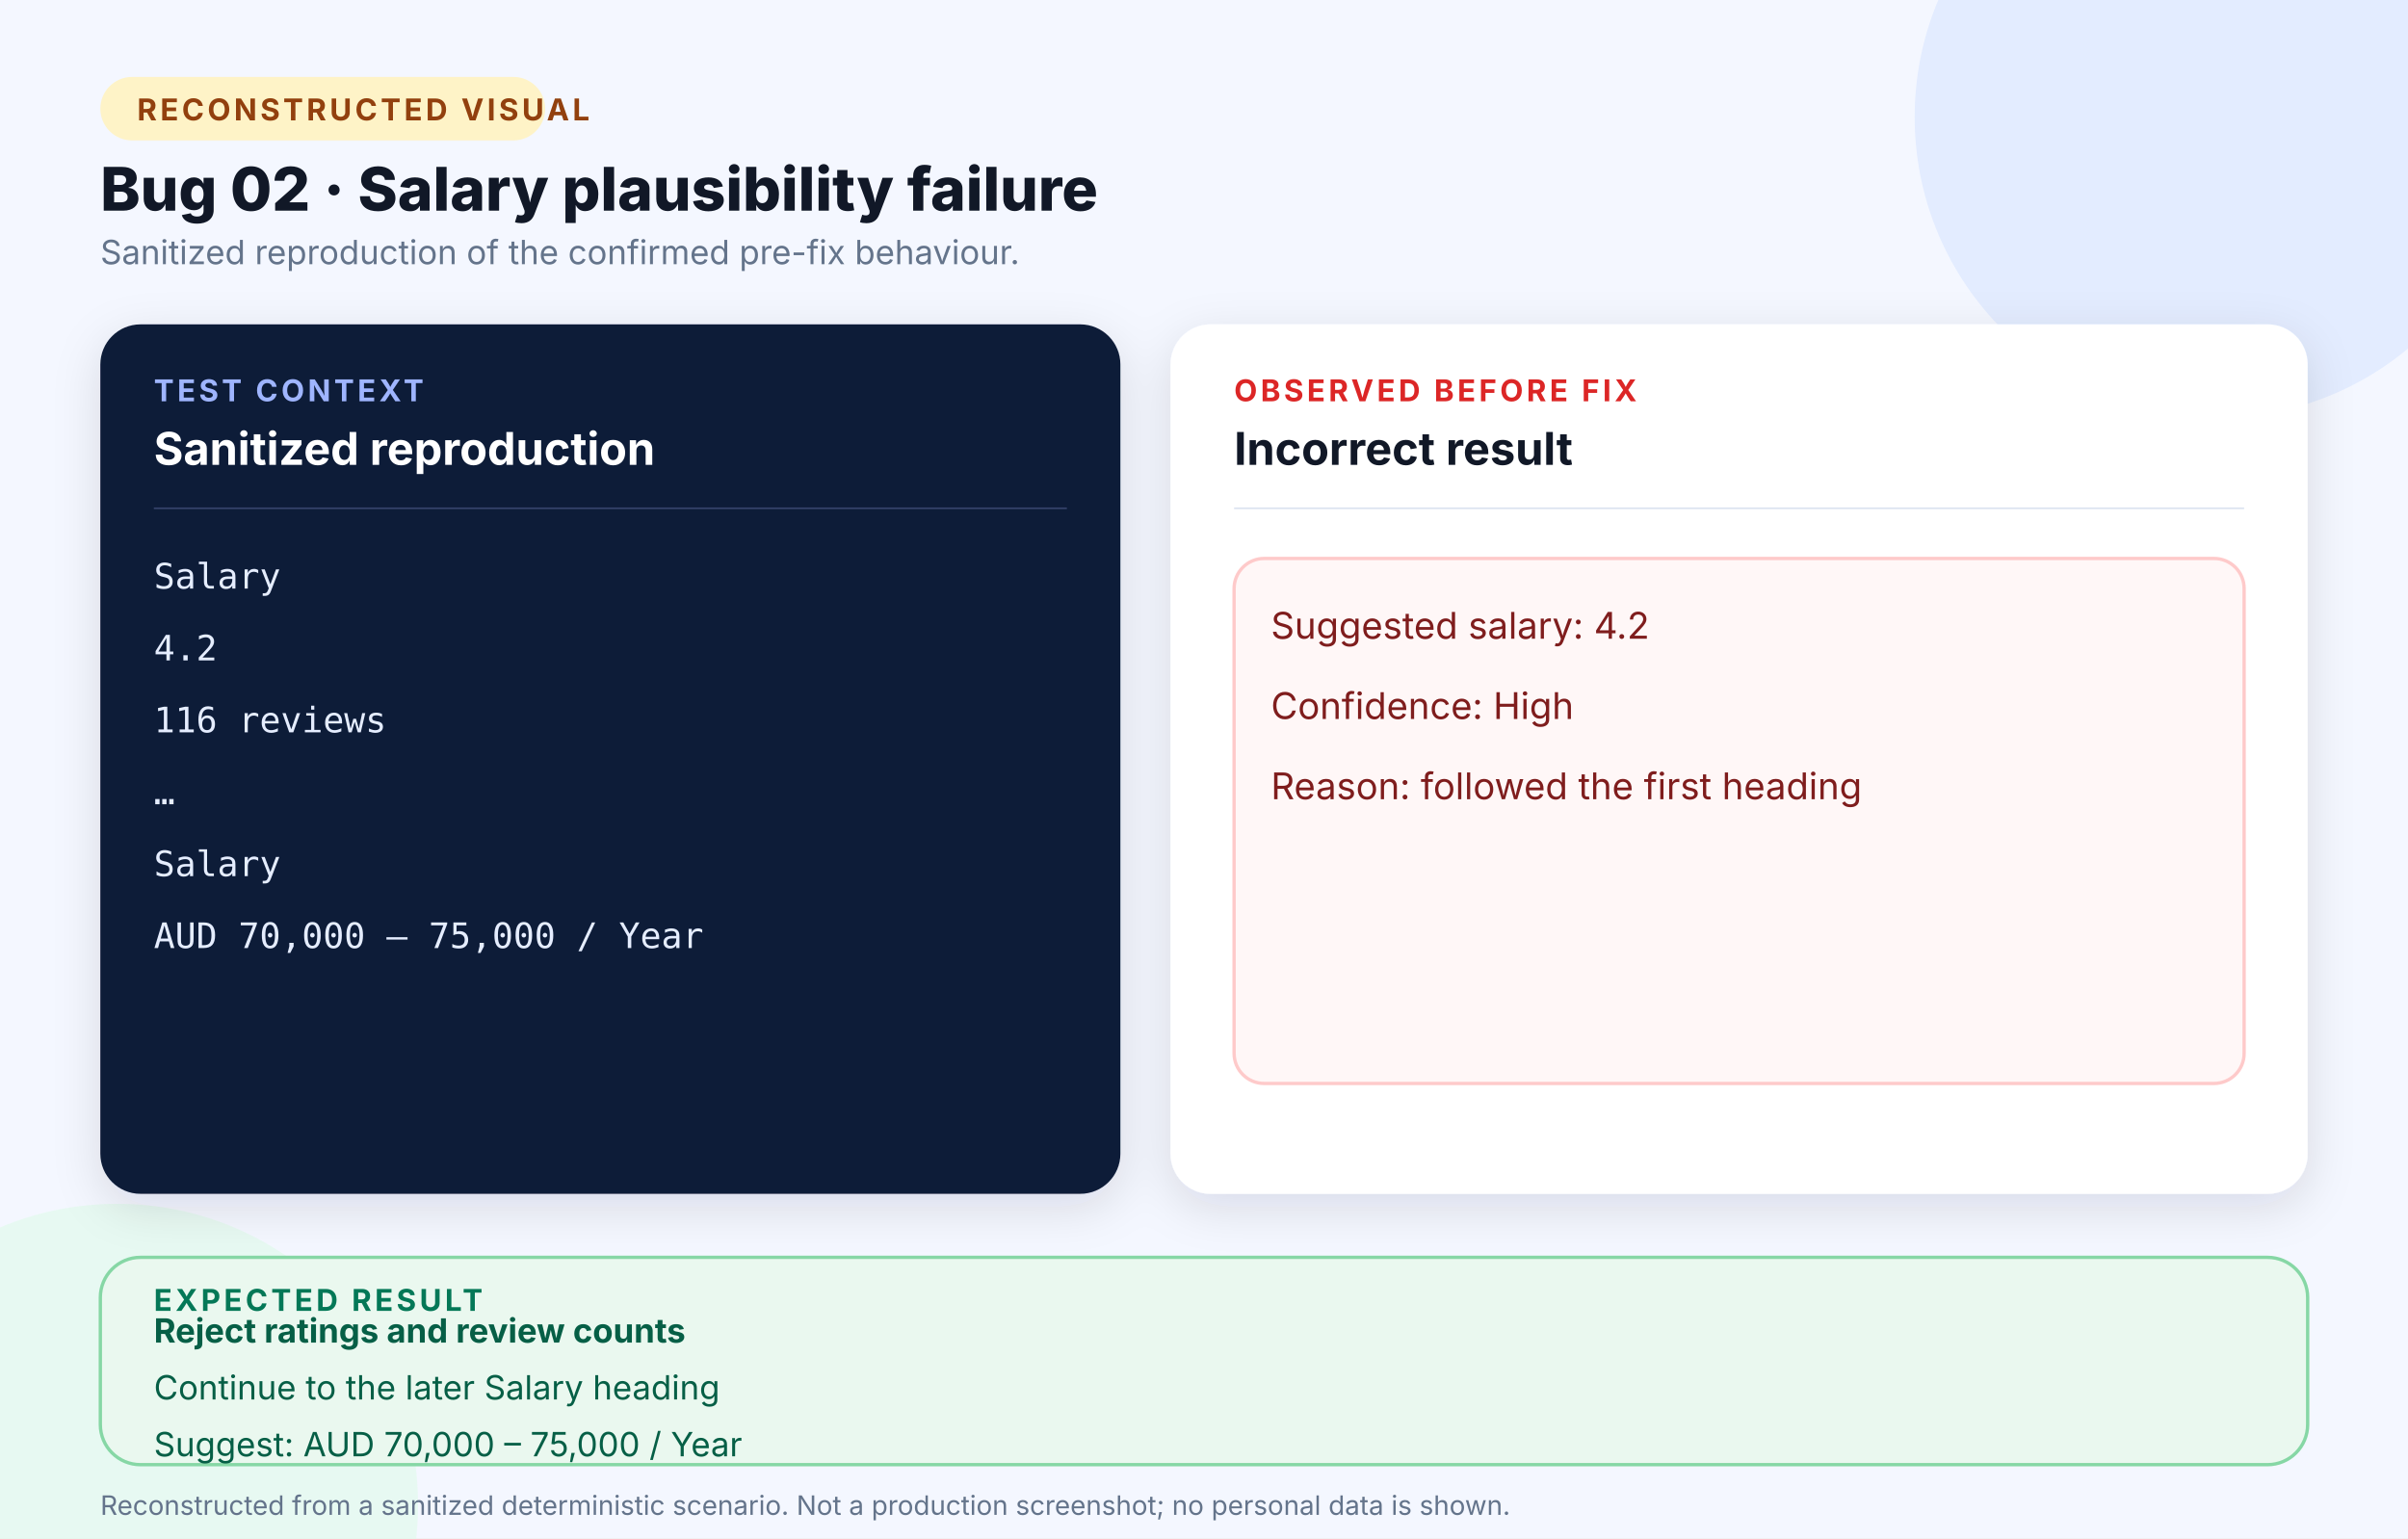
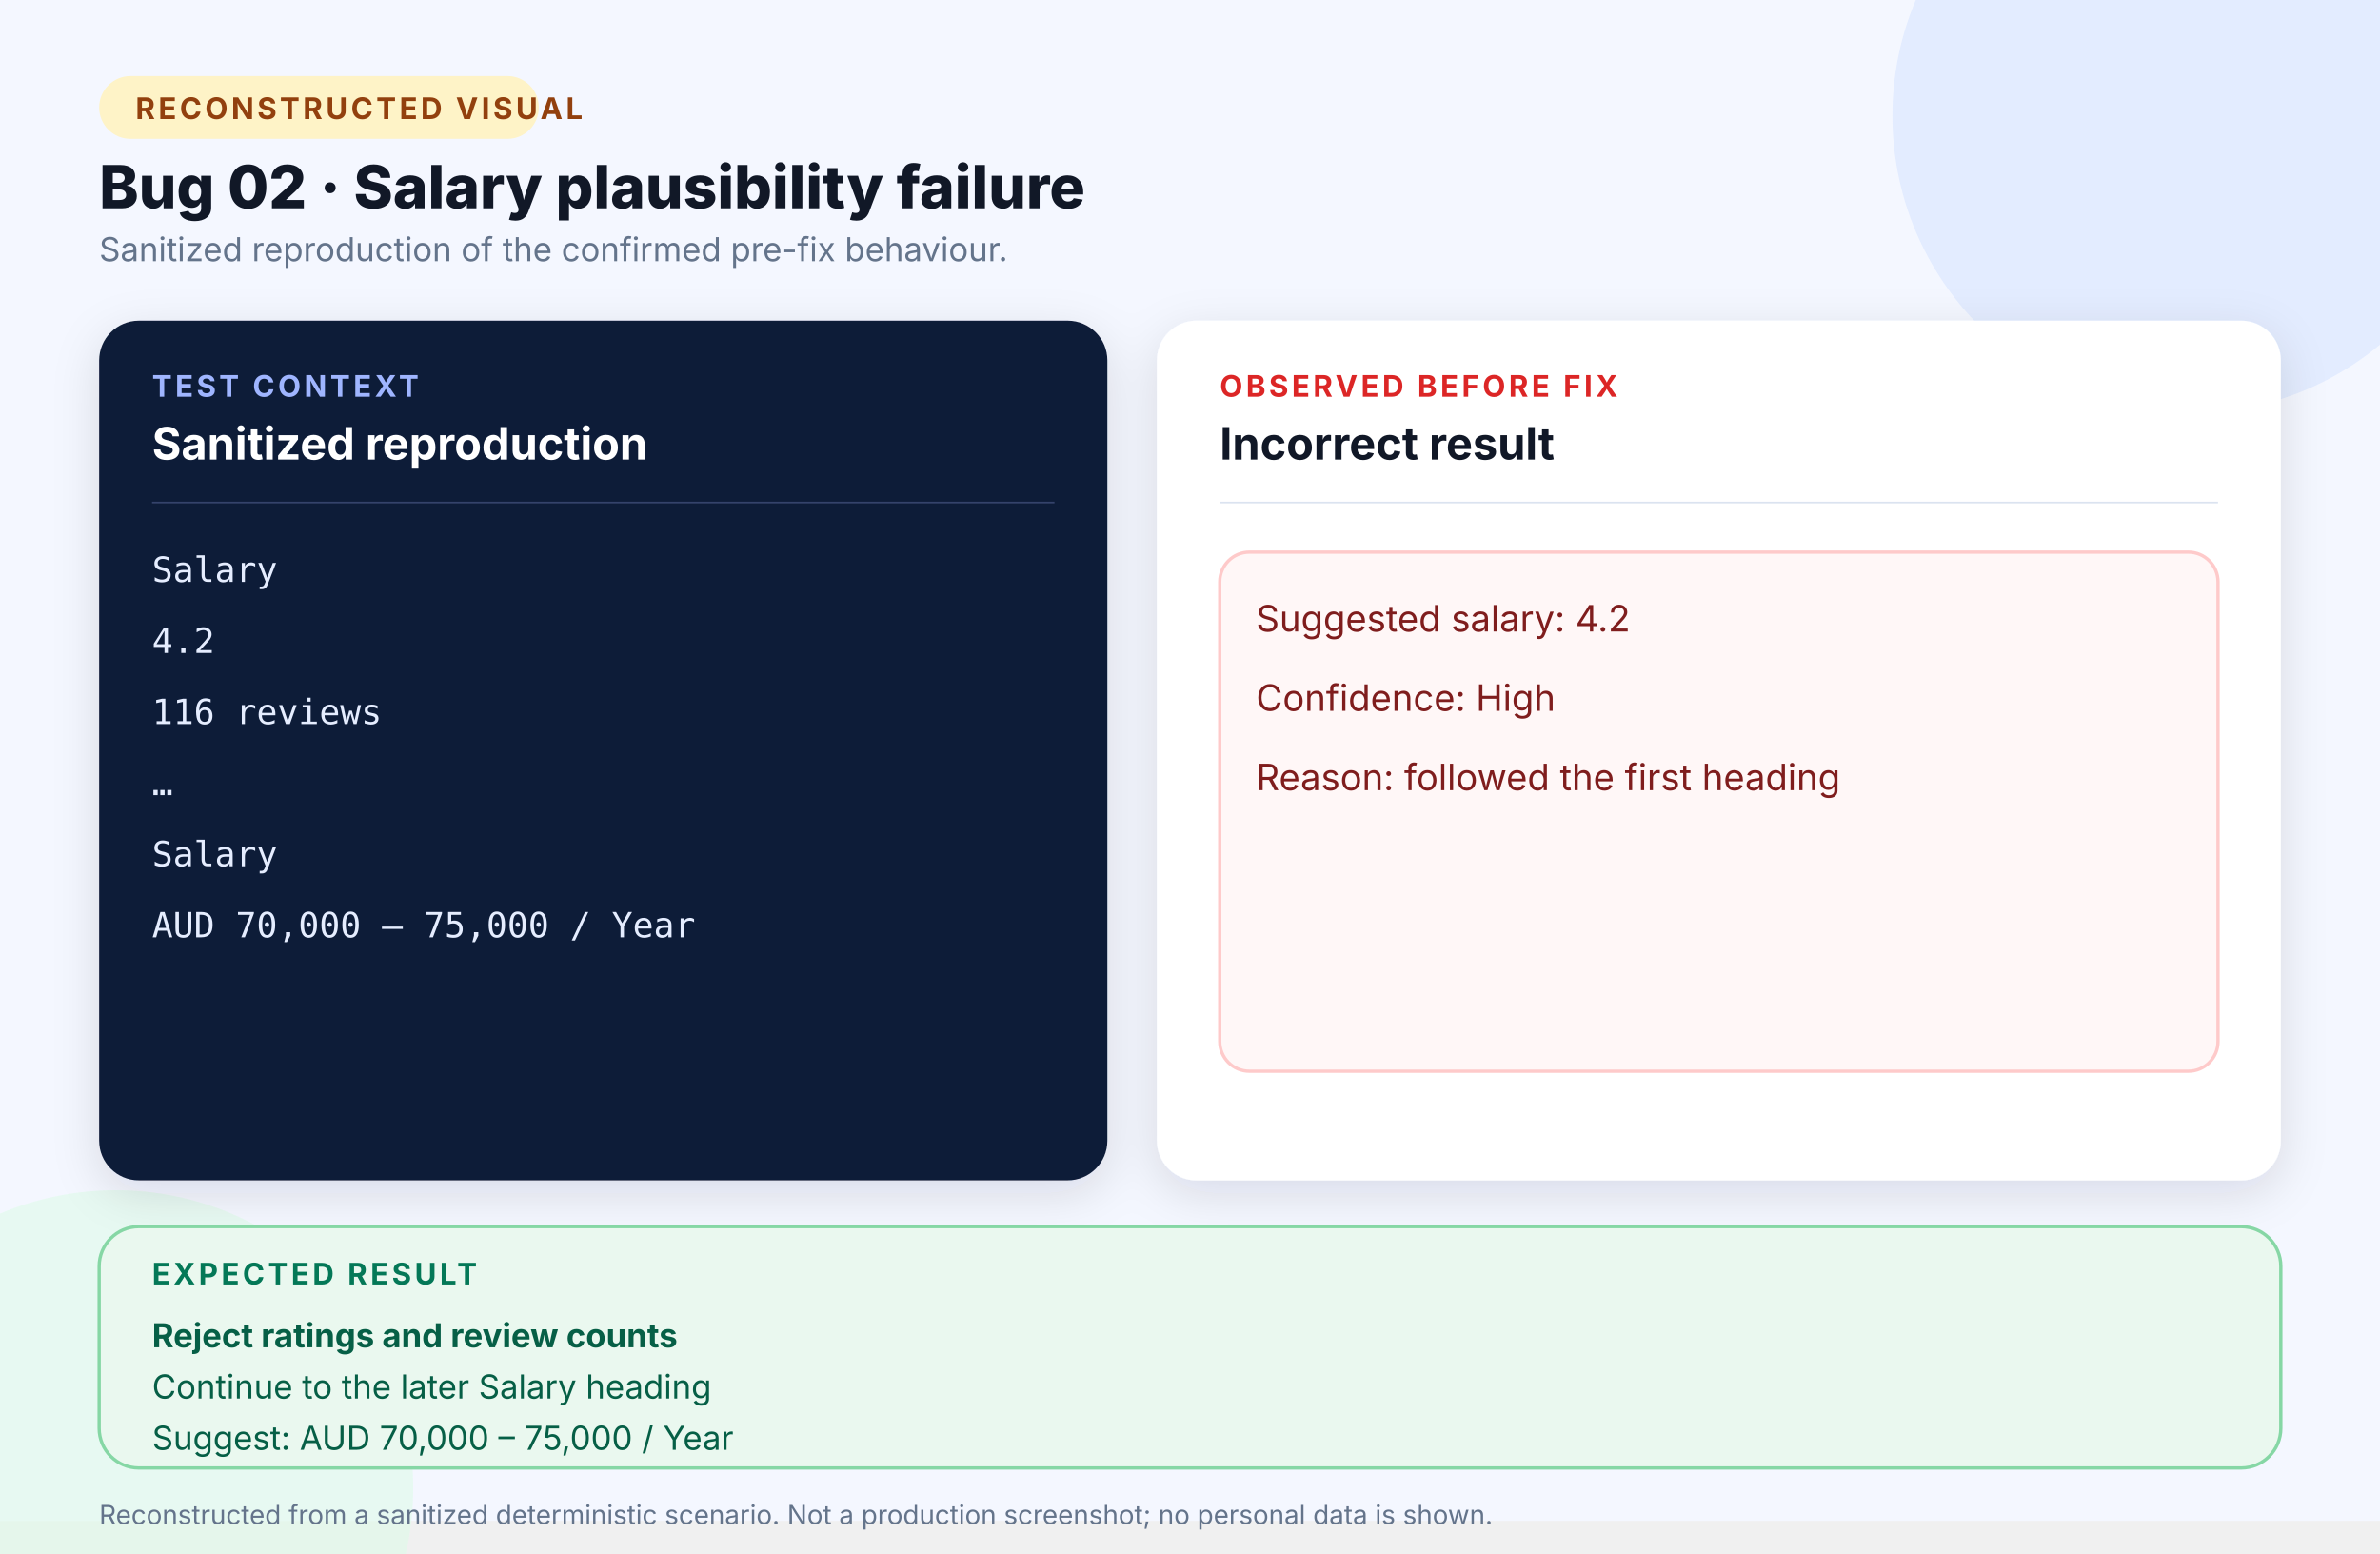
- <svg xmlns="http://www.w3.org/2000/svg" width="1440" height="920" viewBox="0 0 1440 920" role="img" aria-labelledby="title desc">
+ <svg xmlns="http://www.w3.org/2000/svg" width="1440" height="940" viewBox="0 0 1440 940" role="img" aria-labelledby="title desc">
  <defs>
    <filter id="s" x="-10%" y="-10%" width="120%" height="130%">
      <feDropShadow dx="0" dy="8" stdDeviation="14" flood-color="#0f172a" flood-opacity=".12" />
    </filter>
    <style>.sans{font-family:Inter,"Segoe UI",Arial,sans-serif}.mono{font-family:"Cascadia Code",Consolas,monospace}.tag{font-size:18px;font-weight:700;letter-spacing:2px}.line{font-size:21px;fill:#e5edff}.obs{font-size:22px;fill:#7f1d1d}.exp{font-size:20px;fill:#065f46}.strong{font-weight:750}.muted{fill:#64748b}</style>
  </defs>
  <rect width="1440" height="920" fill="#f4f7ff" />
  <circle cx="1325" cy="70" r="180" fill="#dbe7ff" opacity=".7" />
  <circle cx="70" cy="900" r="180" fill="#dcfce7" opacity=".55" />
  <g class="sans">
    <rect x="60" y="46" width="266" height="38" rx="19" fill="#fef3c7" />
    <text x="82" y="72" class="tag" fill="#92400e">RECONSTRUCTED VISUAL</text>
    <text x="60" y="126" font-size="36" font-weight="800" fill="#111827">Bug 02 · Salary plausibility failure</text>
    <text x="60" y="158" font-size="20" class="muted">Sanitized reproduction of the confirmed pre-fix behaviour.</text>
    <g filter="url(#s)">
      <rect x="60" y="194" width="610" height="520" rx="24" fill="#111b38" />
      <rect x="700" y="194" width="680" height="520" rx="24" fill="#fff" />
    </g>
    <text x="92" y="240" class="tag" fill="#9fb5ff">TEST CONTEXT</text>
    <text x="92" y="278" font-size="27" font-weight="750" fill="#fff">Sanitized reproduction</text>
    <line x1="92" y1="304" x2="638" y2="304" stroke="#34436b" />
    <text x="92" y="352" class="mono line">Salary</text>
    <text x="92" y="395" class="mono line">4.2</text>
    <text x="92" y="438" class="mono line">116 reviews</text>
    <text x="92" y="481" class="mono line">…</text>
    <text x="92" y="524" class="mono line">Salary</text>
    <text x="92" y="567" class="mono line">AUD 70,000 – 75,000 / Year</text>
    <text x="738" y="240" class="tag" fill="#dc2626">OBSERVED BEFORE FIX</text>
    <text x="738" y="278" font-size="27" font-weight="750" fill="#111827">Incorrect result</text>
    <line x1="738" y1="304" x2="1342" y2="304" stroke="#dbe3f0" />
    <rect x="738" y="334" width="604" height="314" rx="18" fill="#fff7f7" stroke="#fecaca" stroke-width="2" />
    <text x="760" y="382" class="obs">Suggested salary: 4.2</text>
    <text x="760" y="430" class="obs">Confidence: High</text>
    <text x="760" y="478" class="obs">Reason: followed the first heading</text>
-     <rect x="60" y="752" width="1320" height="124" rx="24" fill="#eaf8ef" stroke="#86d7a5" stroke-width="2" />
-     <text x="92" y="784" class="tag" fill="#047857">EXPECTED RESULT</text>
-     <text x="92" y="803" class="exp strong">Reject ratings and review counts</text>
-     <text x="92" y="837" class="exp">Continue to the later Salary heading</text>
-     <text x="92" y="871" class="exp">Suggest: AUD 70,000 – 75,000 / Year</text>
-     <text x="60" y="906" font-size="16" class="muted">Reconstructed from a sanitized deterministic scenario. Not a production screenshot; no personal data is shown.</text>
+     <rect x="60" y="742" width="1320" height="146" rx="24" fill="#eaf8ef" stroke="#86d7a5" stroke-width="2" />
+     <text x="92" y="777" class="tag" fill="#047857">EXPECTED RESULT</text>
+     <text x="92" y="815" class="exp strong">Reject ratings and review counts</text>
+     <text x="92" y="846" class="exp">Continue to the later Salary heading</text>
+     <text x="92" y="877" class="exp">Suggest: AUD 70,000 – 75,000 / Year</text>
+     <text x="60" y="922" font-size="16" class="muted">Reconstructed from a sanitized deterministic scenario. Not a production screenshot; no personal data is shown.</text>
  </g>
</svg>
